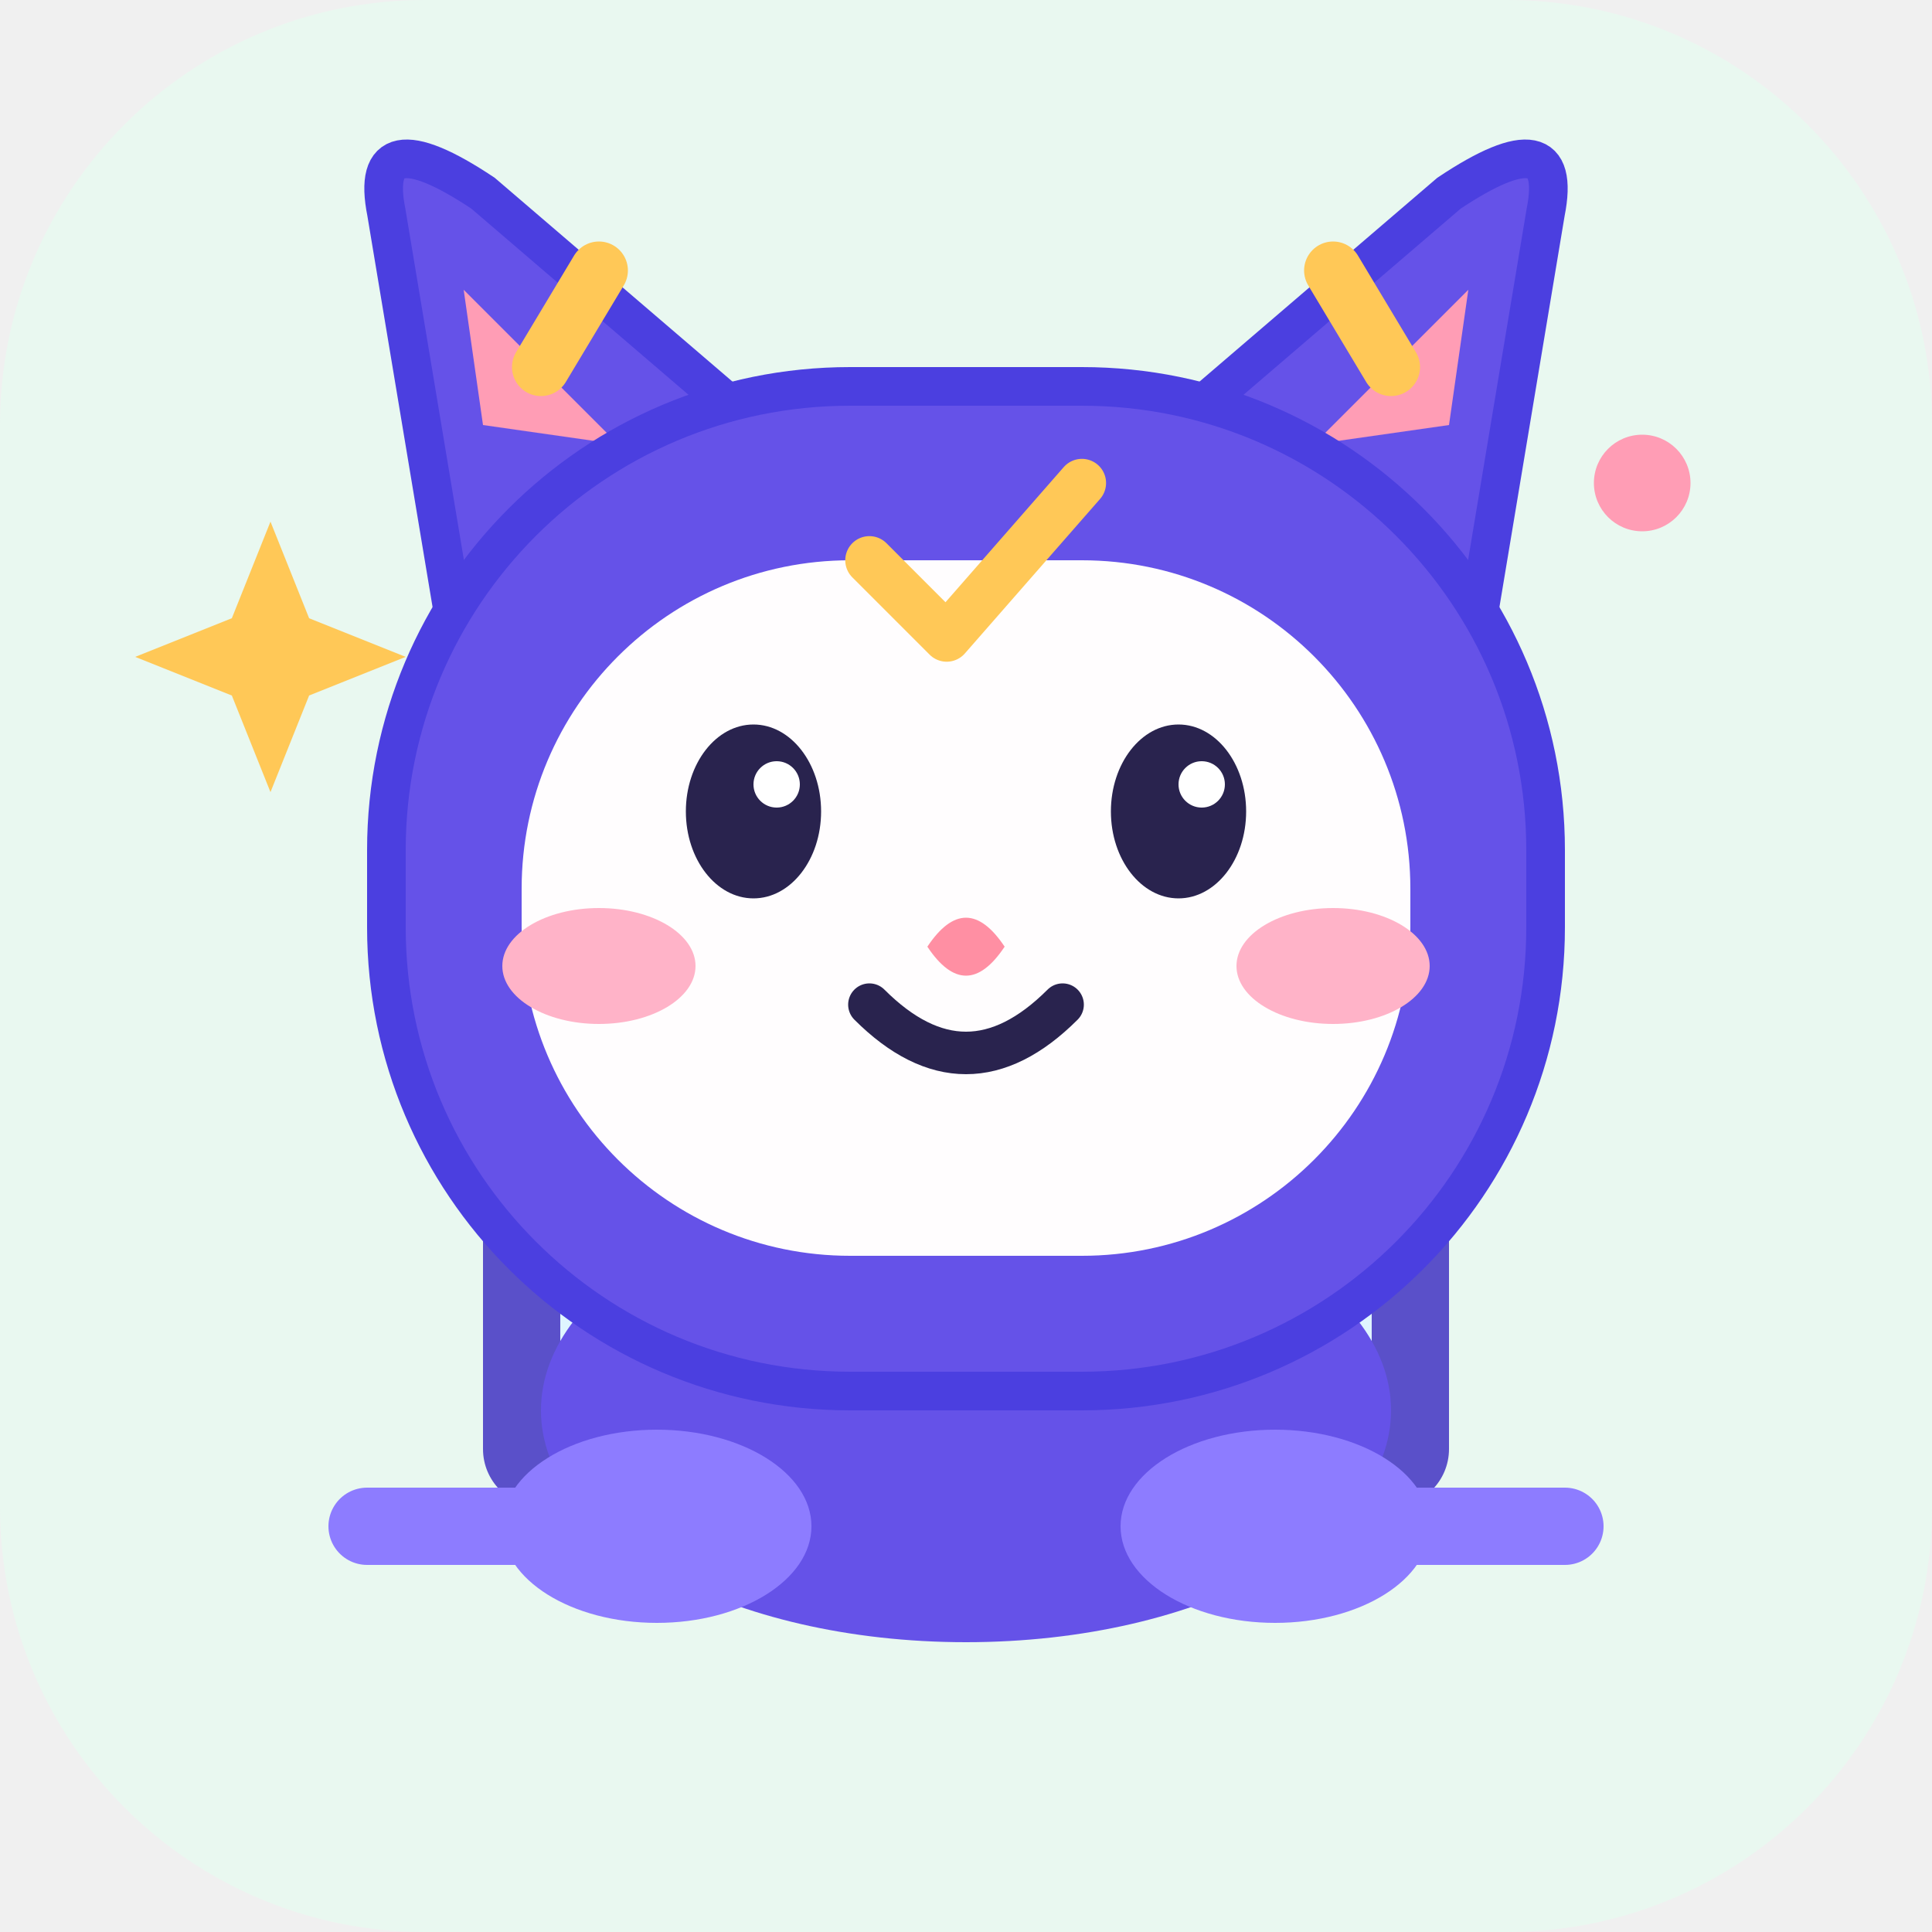
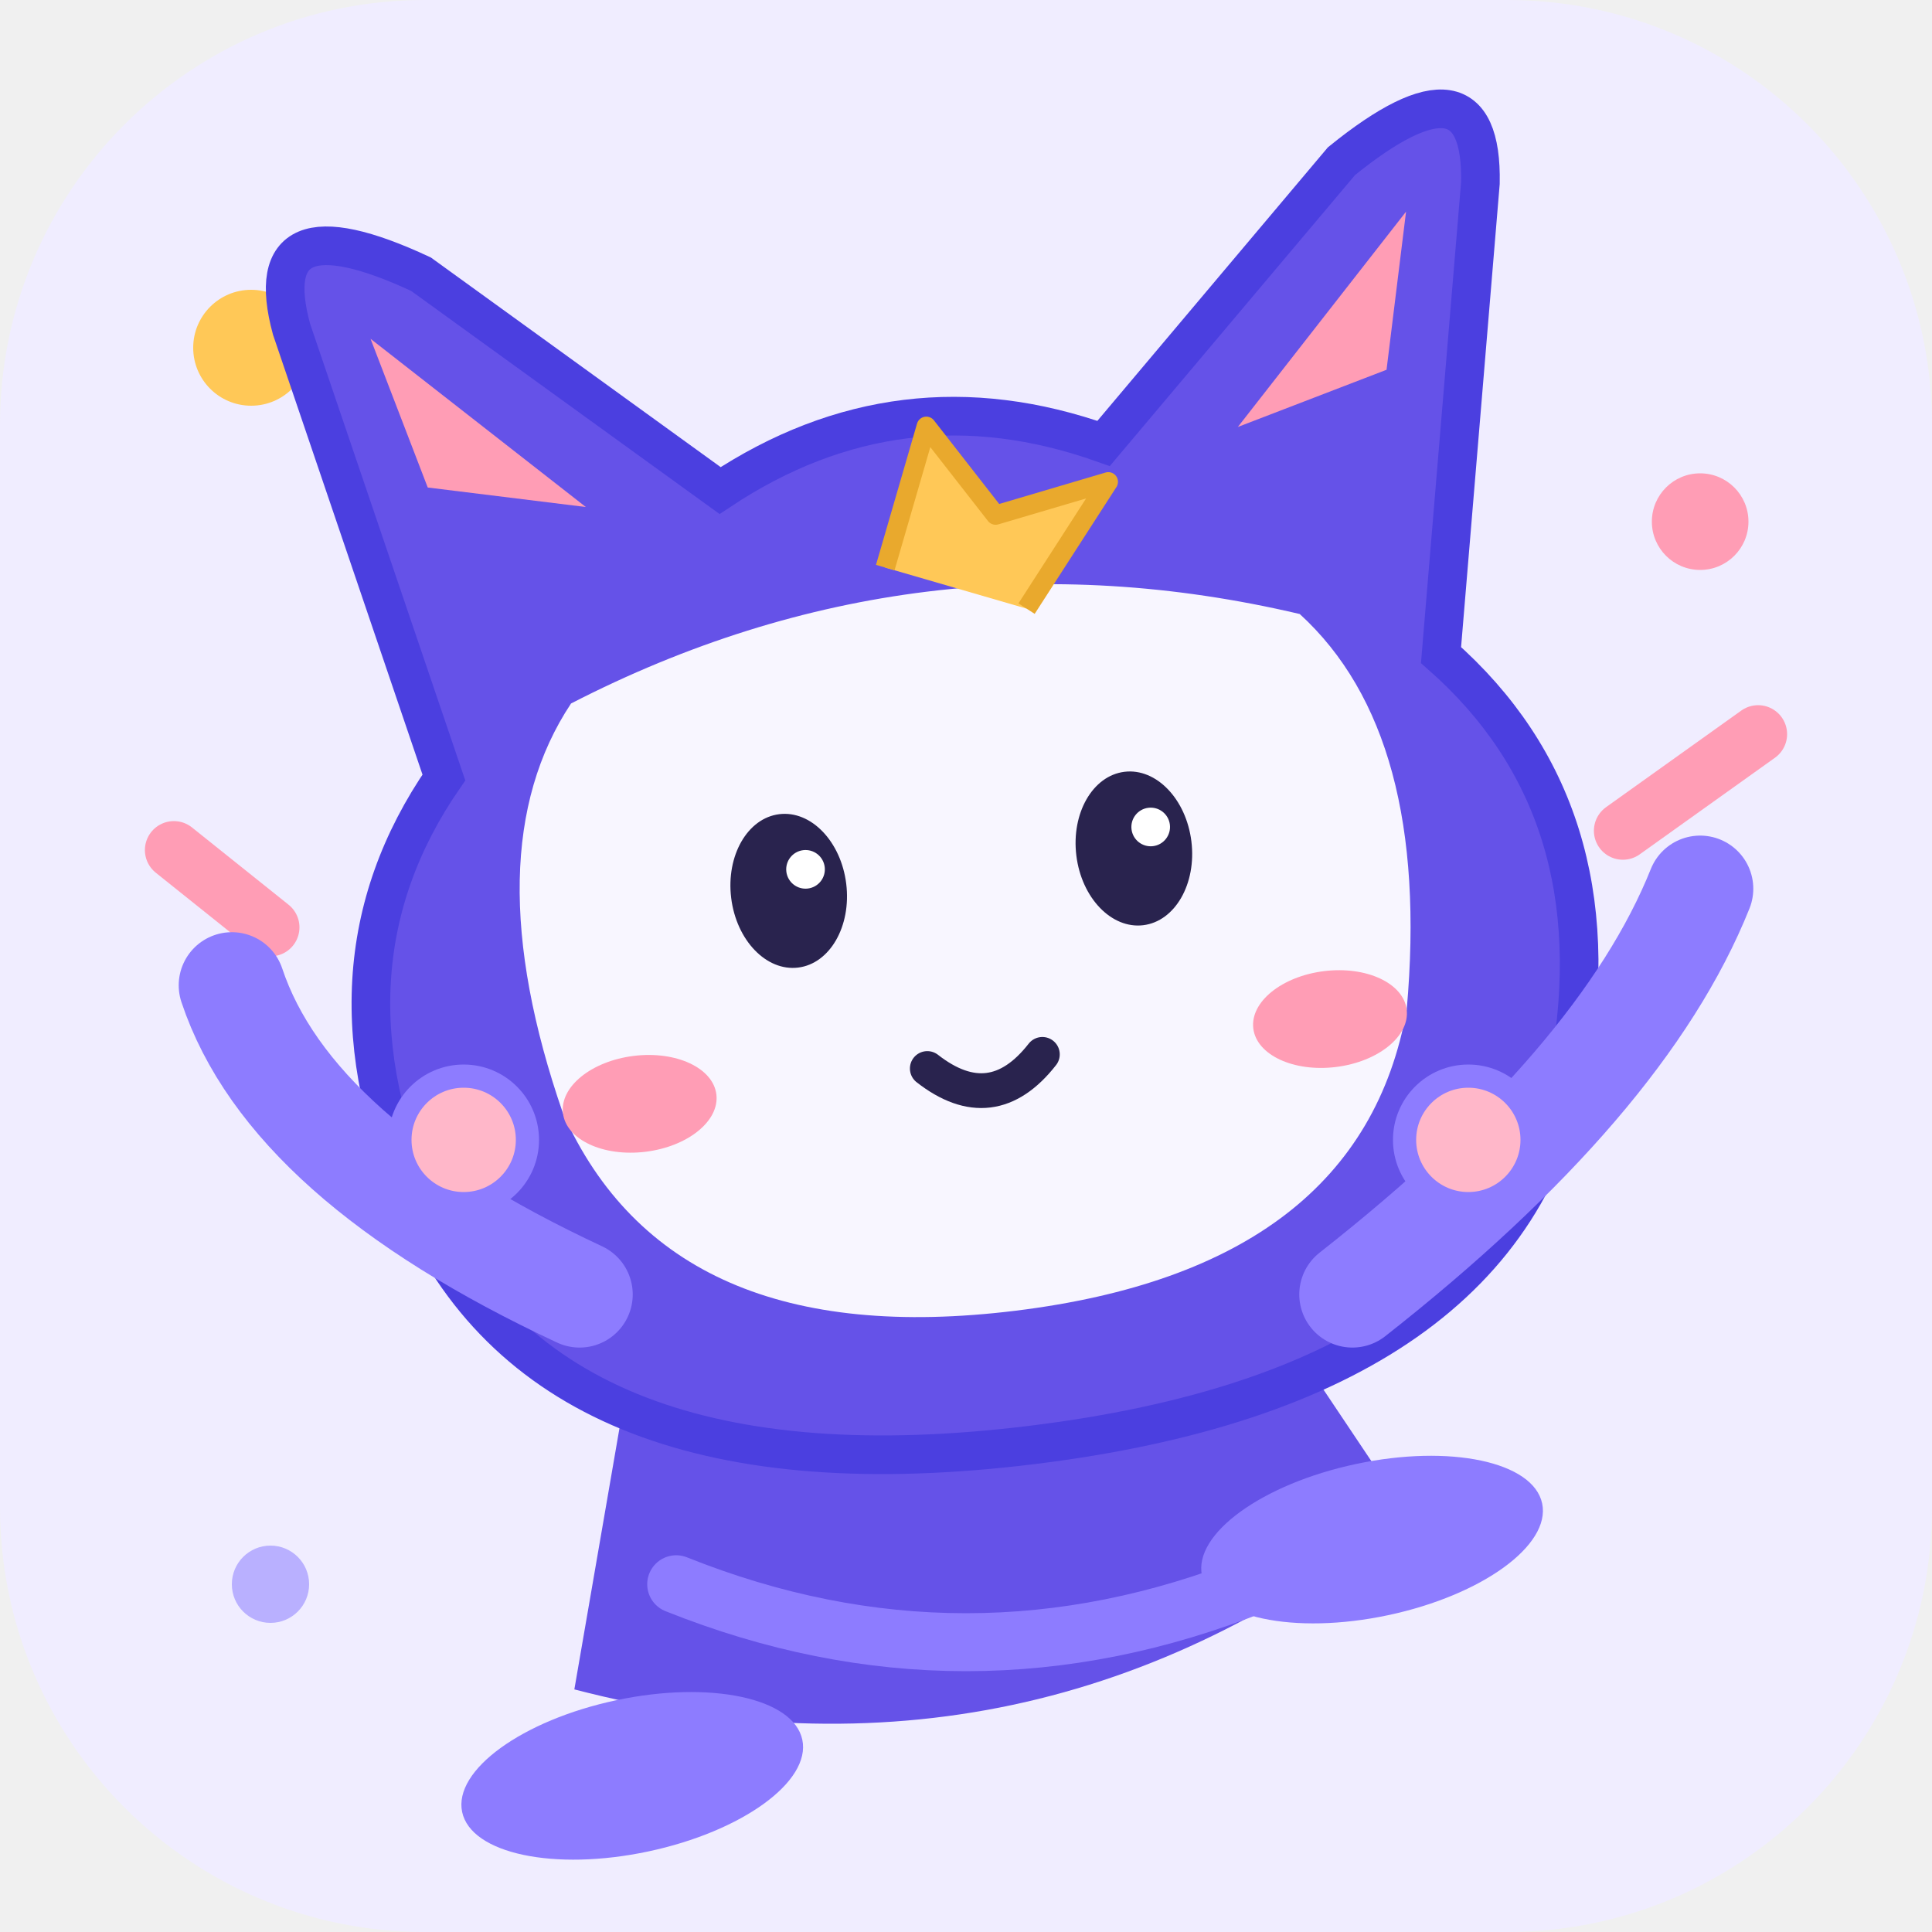
- <svg xmlns="http://www.w3.org/2000/svg" viewBox="0 0 100 100" role="img" aria-label="Taktiva mascot 7">
-   <rect width="100" height="100" rx="22" fill="#E9F8F0" />
-   <path d="M12 32 l2 -5 l2 5 l5 2 l-5 2 l-2 5 l-2 -5 l-5 -2Z" fill="#FFC857" />
-   <circle cx="85" cy="25" r="2.5" fill="#FF9DB5" />
-   <rect x="25" y="61" width="50" height="17" rx="3" fill="#5A50C9" />
-   <rect x="29" y="64" width="42" height="10" rx="1.5" fill="#DFF5FF" />
-   <path d="M19 79 H81" stroke="#8D7CFF" stroke-width="4" stroke-linecap="round" />
-   <path d="M24 35 L20 11 Q19 6 25 10 L39 22Z" fill="#6552E8" stroke="#4B3FE0" stroke-width="2" />
-   <path d="M76 35 L80 11 Q81 6 75 10 L61 22Z" fill="#6552E8" stroke="#4B3FE0" stroke-width="2" />
-   <path d="M25 22 L24 15 L32 23Z M75 22 L76 15 L68 23Z" fill="#FF9DB5" />
-   <ellipse cx="50" cy="73" rx="22" ry="12" fill="#6552E8" />
-   <ellipse cx="34" cy="79" rx="8" ry="5" fill="#8D7CFF" />
-   <ellipse cx="66" cy="79" rx="8" ry="5" fill="#8D7CFF" />
-   <rect x="20" y="20" width="60" height="52" rx="24" fill="#6552E8" stroke="#4B3FE0" stroke-width="2" />
-   <rect x="27" y="29" width="46" height="36" rx="17" fill="#FFFDFE" />
-   <ellipse cx="39" cy="42" rx="3.5" ry="4.5" fill="#29234E" />
-   <ellipse cx="61" cy="42" rx="3.5" ry="4.5" fill="#29234E" />
-   <circle cx="40.2" cy="40.6" r="1.2" fill="#fff" />
-   <circle cx="62.2" cy="40.6" r="1.2" fill="#fff" />
-   <ellipse cx="31" cy="50" rx="5" ry="3" fill="#FFB3C8" />
-   <ellipse cx="69" cy="50" rx="5" ry="3" fill="#FFB3C8" />
-   <path d="M45 52 Q50 57 55 52" fill="none" stroke="#29234E" stroke-width="2.2" stroke-linecap="round" />
-   <path d="M48 49 Q50 46 52 49 Q50 52 48 49Z" fill="#FF8FA3" />
-   <path d="M45 29 l4 4 l7 -8" fill="none" stroke="#FFC857" stroke-width="2.5" stroke-linecap="round" stroke-linejoin="round" />
-   <path d="M28 19 l3 -5 M72 19 l-3 -5" stroke="#FFC857" stroke-width="3" stroke-linecap="round" />
+ <svg xmlns="http://www.w3.org/2000/svg" viewBox="0 0 100 100" role="img" aria-label="Taktiva mascot pose 7">
+   <rect width="100" height="100" rx="22" fill="#F0EDFF" />
+   <circle cx="13" cy="18" r="3" fill="#FFC857" />
+   <circle cx="88" cy="27" r="2.5" fill="#FF9DB5" />
+   <circle cx="14" cy="82" r="2" fill="#B9B0FF" />
+   <g transform="rotate(-12 50 77)">
+     <path d="M34 68 Q50 58 66 68 L72 83 Q50 94 28 83Z" fill="#6552E8" />
+     <ellipse cx="30" cy="88" rx="9" ry="4" fill="#8D7CFF" />
+     <ellipse cx="70" cy="84" rx="9" ry="4" fill="#8D7CFF" />
+   </g>
+   <path d="M14 48 l-5 -4 M84 43 l7 -5" stroke="#FF9DB5" stroke-width="3" stroke-linecap="round" />
+   <g transform="rotate(-7 50 47)">
+     <path d="M24 37 L19 13 Q18 6 26 11 L40 24 Q50 19 60 24 L74 11 Q82 6 81 13 L76 37 Q84 46 80 59 Q75 75 50 75 Q25 75 20 59 Q16 46 24 37Z" fill="#6552E8" stroke="#4B3FE0" stroke-width="2" />
+     <path d="M25 22 L23 14 L33 24Z M75 22 L77 14 L67 24Z" fill="#FF9DB5" />
+     <path d="M31 34 Q50 27 69 34 Q75 41 72 55 Q68 68 50 68 Q32 68 28 55 Q25 41 31 34Z" fill="#F8F6FF" />
+     <ellipse cx="41" cy="45" rx="3" ry="4" fill="#29234E" />
+     <ellipse cx="59" cy="45" rx="3" ry="4" fill="#29234E" />
+     <circle cx="42" cy="44" r="1" fill="#fff" />
+     <circle cx="60" cy="44" r="1" fill="#fff" />
+     <path d="M47 55 q3 3 6 0" fill="none" stroke="#29234E" stroke-width="1.8" stroke-linecap="round" />
+     <ellipse cx="32" cy="55" rx="4" ry="2.5" fill="#FF9DB5" />
+     <ellipse cx="68" cy="55" rx="4" ry="2.5" fill="#FF9DB5" />
+     <path d="M48 29 l3 -7 3 5 6 -1 -5 6" fill="#FFC857" stroke="#E9A92D" stroke-width="1" stroke-linejoin="round" />
+   </g>
+   <g fill="none" stroke="#8D7CFF" stroke-width="5.5" stroke-linecap="round" stroke-linejoin="round">
+     <path d="M30 67 Q15 60 12 51" />
+     <path d="M70 67 Q84 56 88 46" />
+   </g>
+   <circle cx="24" cy="59" r="3.3" fill="#FFB7C9" stroke="#8D7CFF" stroke-width="1.2" />
+   <circle cx="76" cy="59" r="3.3" fill="#FFB7C9" stroke="#8D7CFF" stroke-width="1.2" />
+   <path d="M35 82 Q50 88 65 82" fill="none" stroke="#8D7CFF" stroke-width="3" stroke-linecap="round" />
</svg>
